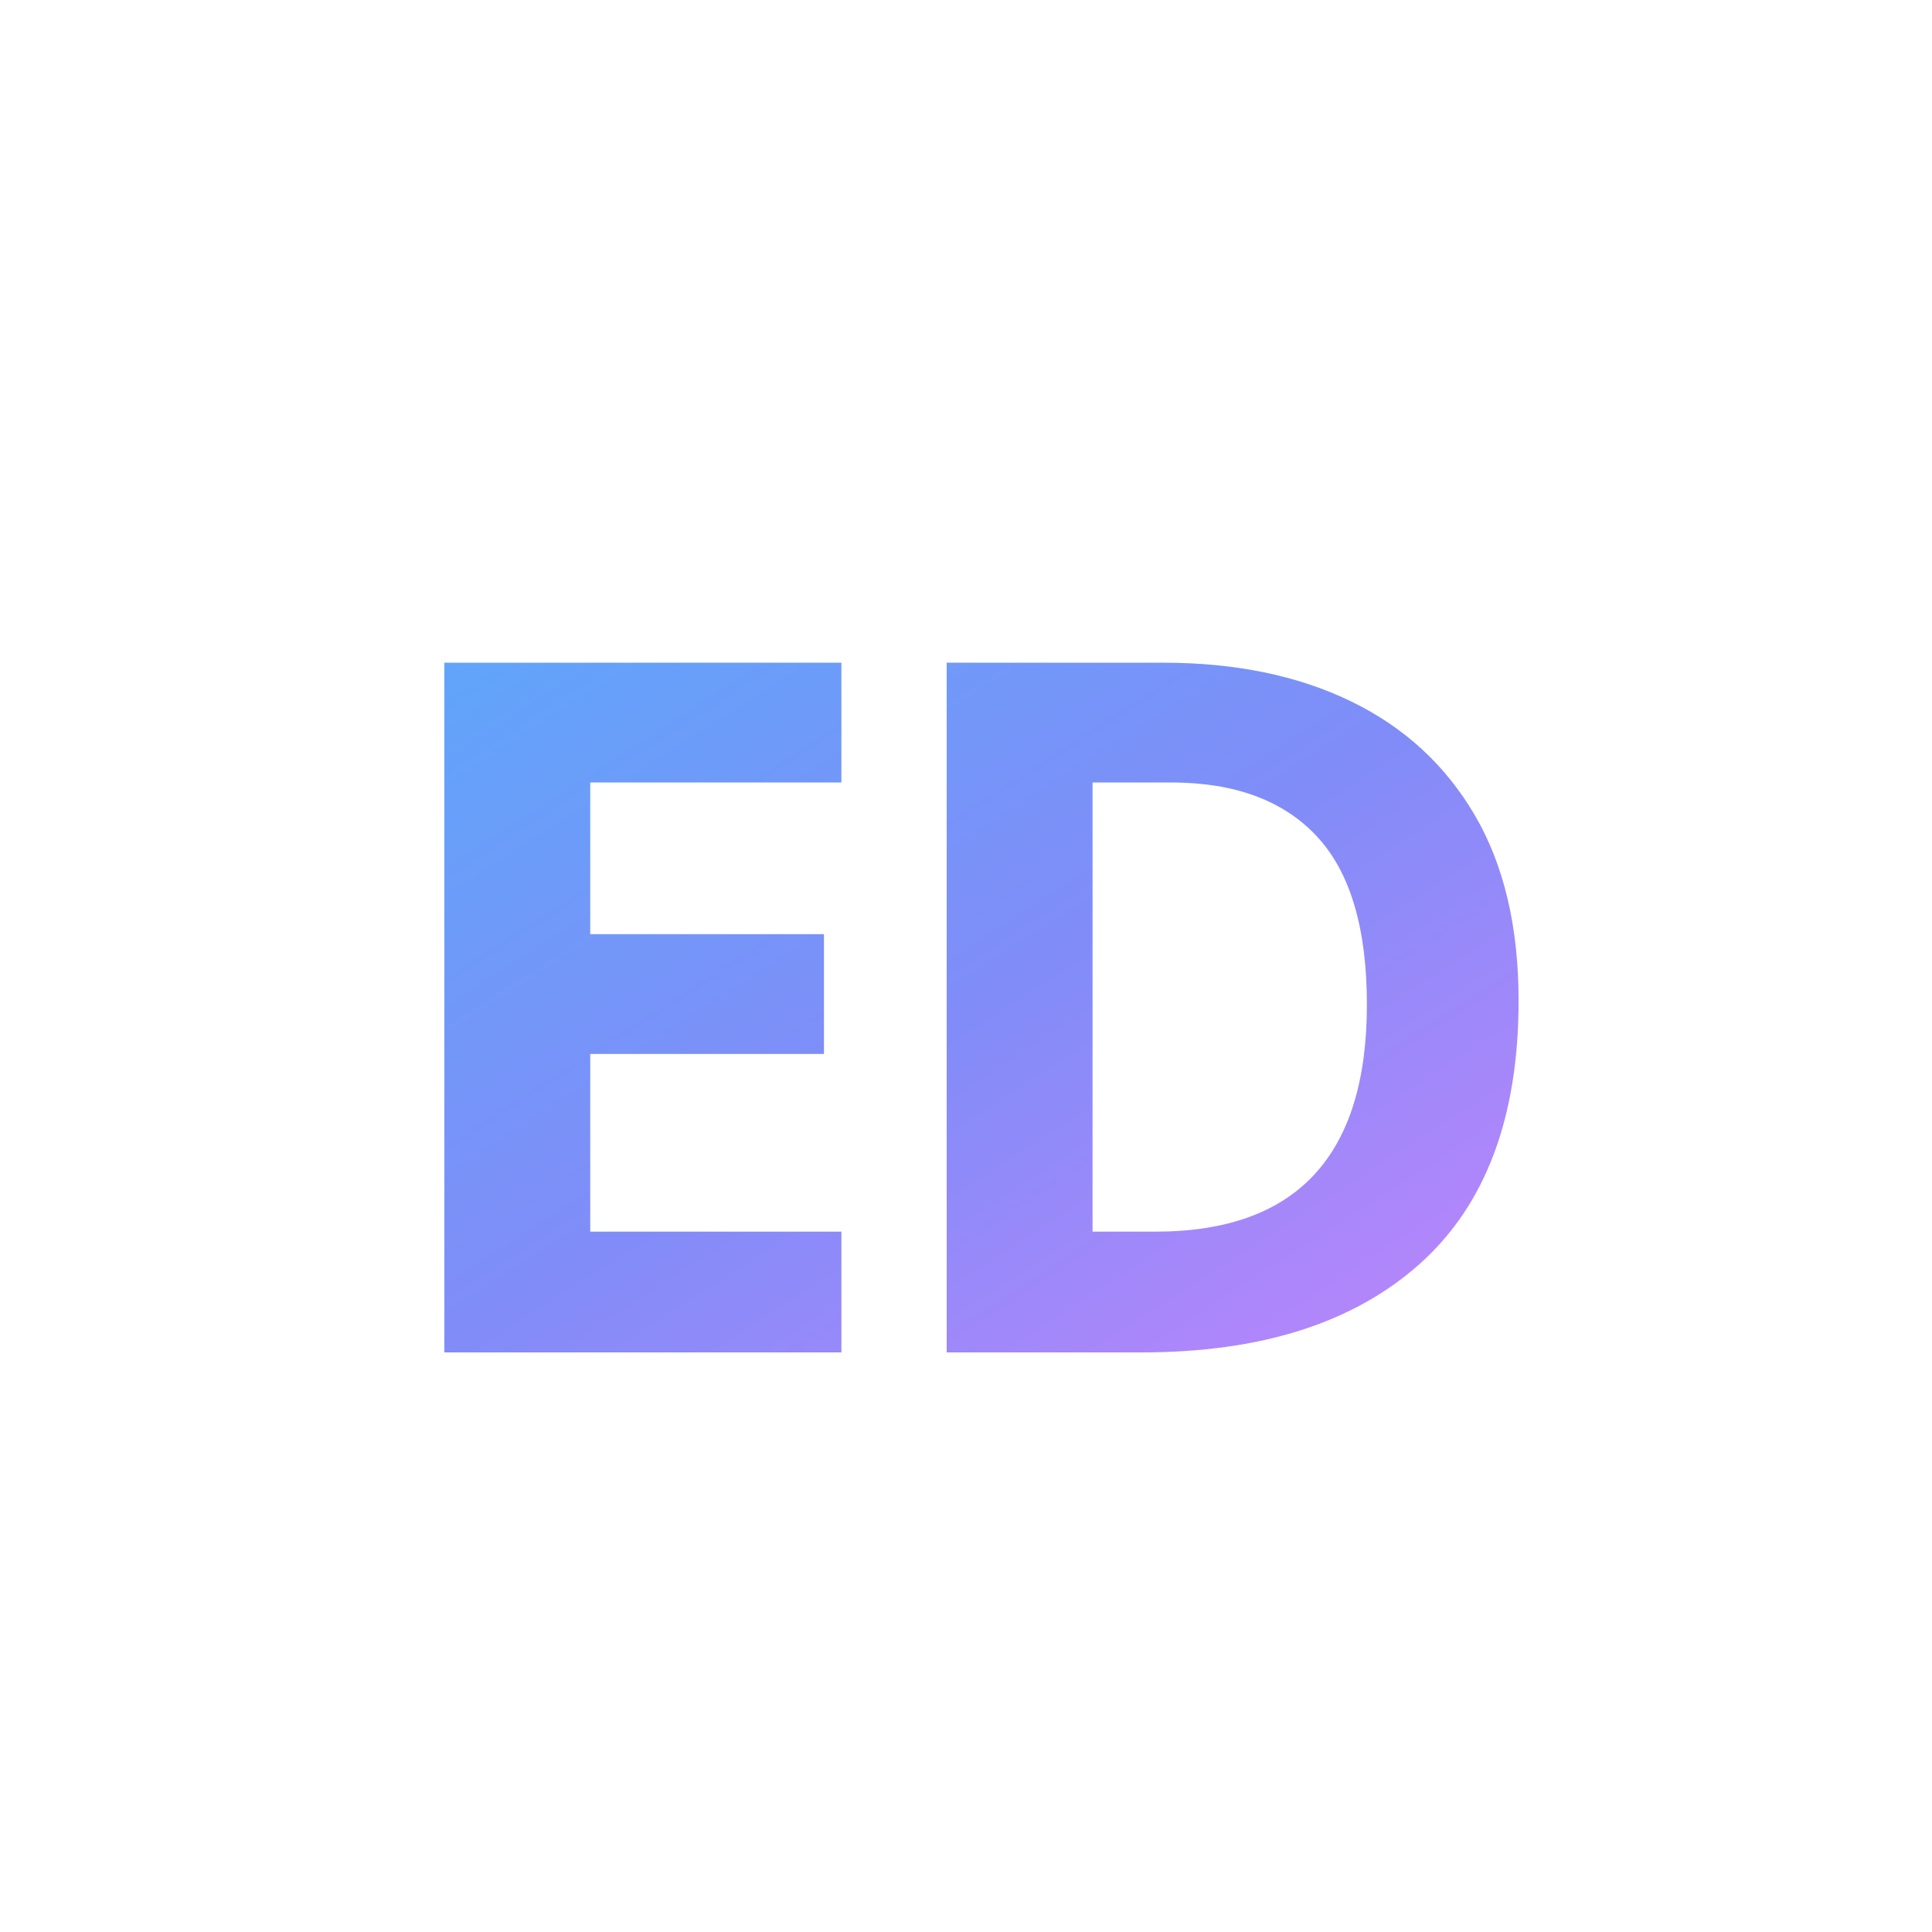
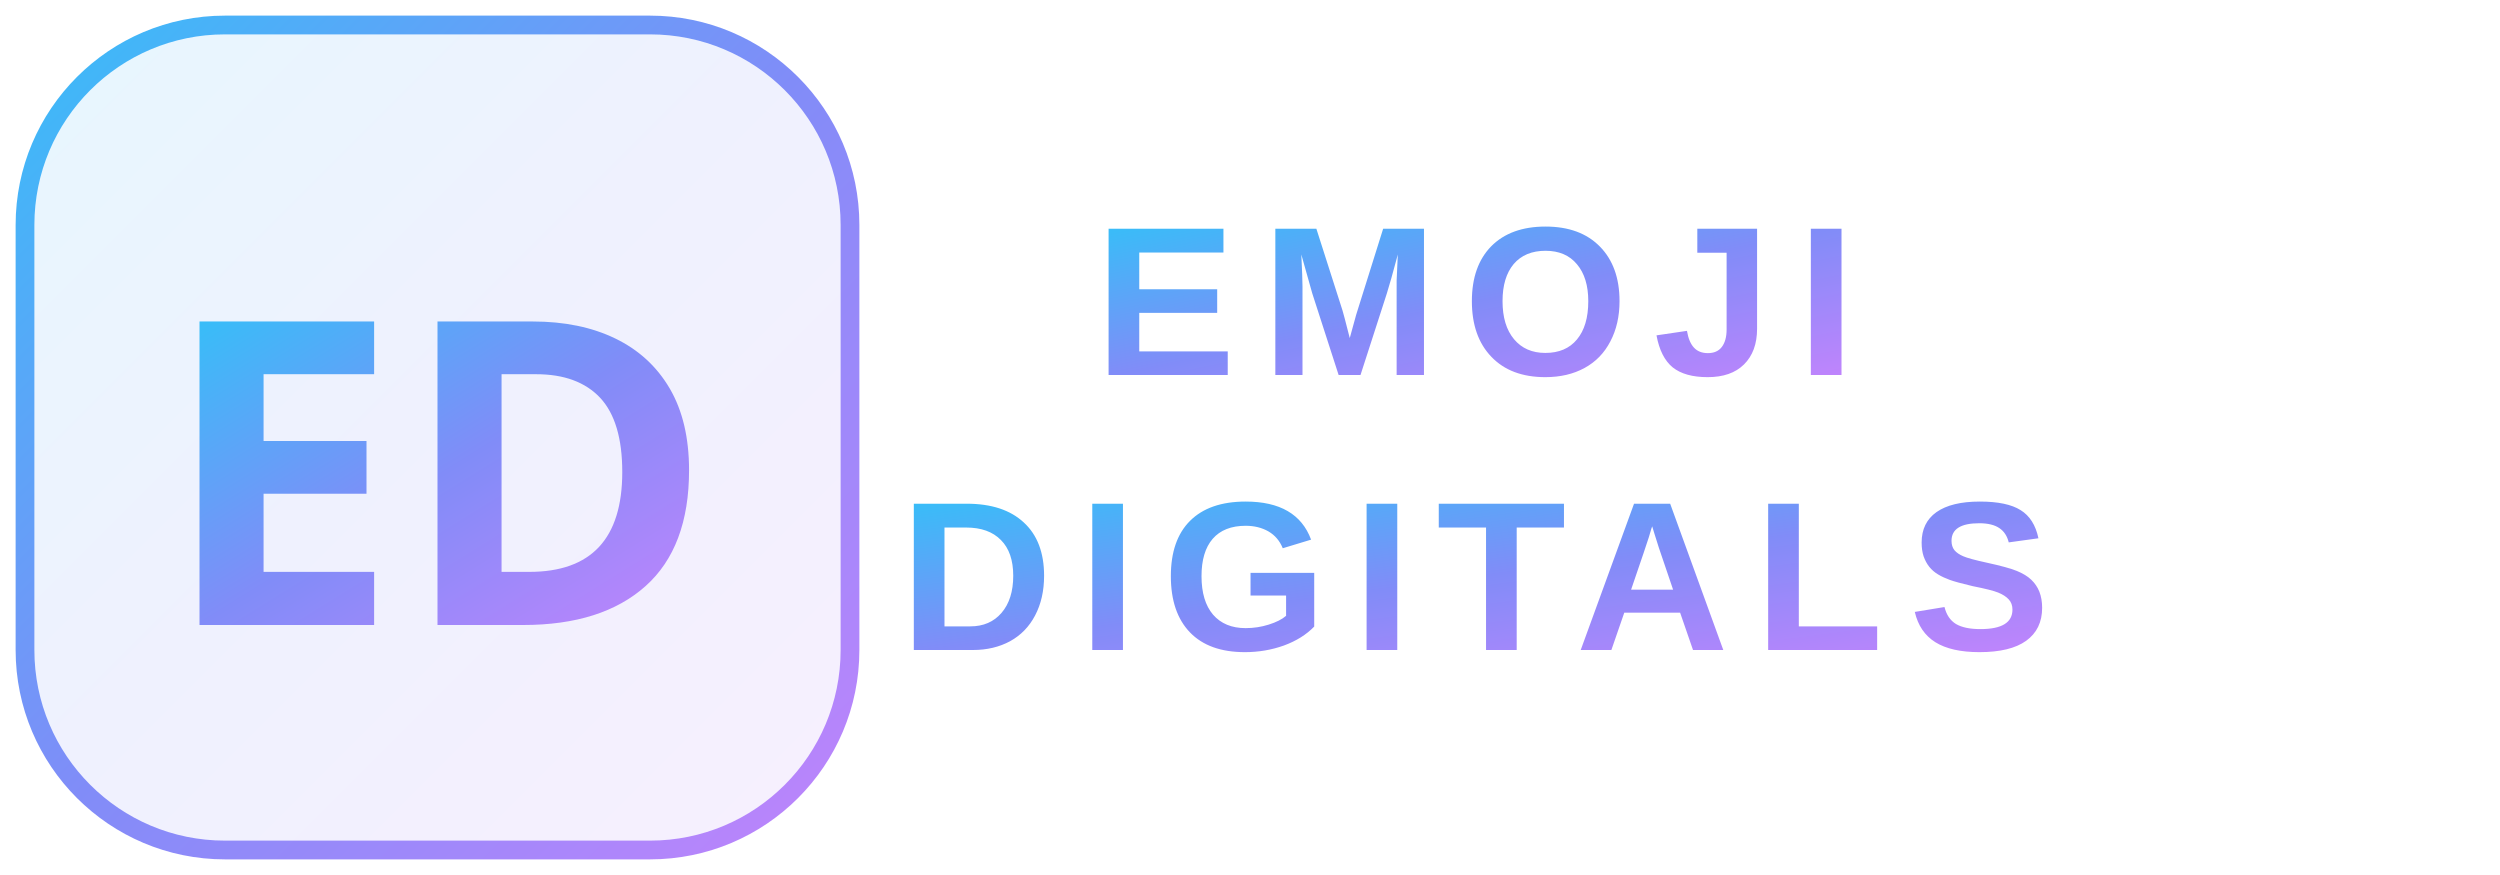
- <svg xmlns="http://www.w3.org/2000/svg" width="400" height="400" viewBox="0 0 400 400" fill="none">
+ <svg xmlns="http://www.w3.org/2000/svg" viewBox="0 0 200 70" fill="none">
  <defs>
-     <linearGradient id="textGrad" x1="0%" y1="0%" x2="100%" y2="100%">
-       <stop offset="0%" stop-color="#60a5fa" />
+     <linearGradient id="grad1" x1="0%" y1="0%" x2="100%" y2="100%">
+       <stop offset="0%" stop-color="#38bdf8" />
      <stop offset="50%" stop-color="#818cf8" />
      <stop offset="100%" stop-color="#c084fc" />
    </linearGradient>
  </defs>
-   <text x="200" y="280" text-anchor="middle" font-family="Arial Black, Impact, sans-serif" font-weight="900" font-size="200" fill="url(#textGrad)" letter-spacing="-8">ED</text>
+   <rect x="2" y="2" width="66" height="66" rx="16" fill="url(#grad1)" fill-opacity="0.12" />
+   <rect x="2" y="2" width="66" height="66" rx="16" stroke="url(#grad1)" stroke-width="1.5" />
+   <text x="35" y="50" text-anchor="middle" font-family="Arial Black, Impact, sans-serif" font-weight="900" font-size="34" fill="url(#grad1)">ED</text>
+   <text x="118" y="30" text-anchor="middle" font-family="Arial, sans-serif" font-weight="800" font-size="17" fill="url(#grad1)" letter-spacing="2">EMOJI</text>
+   <text x="118" y="52" text-anchor="middle" font-family="Arial, sans-serif" font-weight="800" font-size="17" fill="url(#grad1)" letter-spacing="2">DIGITALS</text>
</svg>
